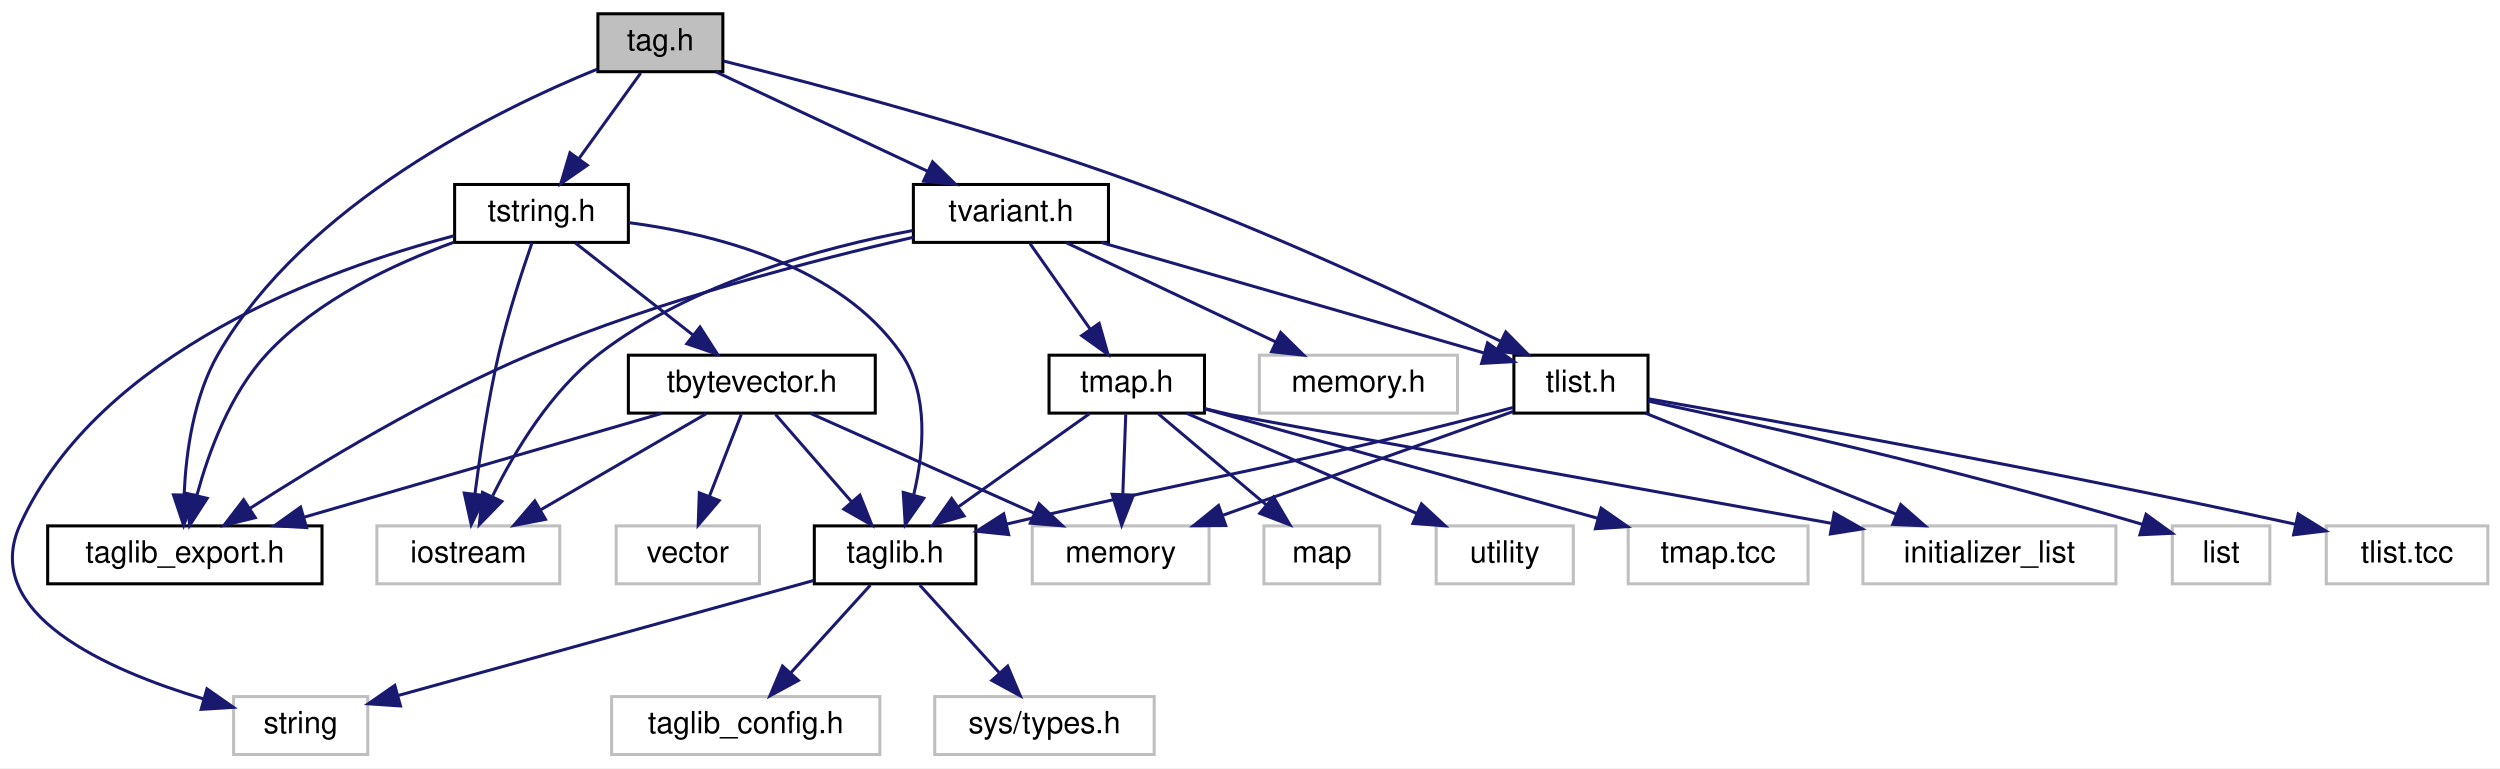
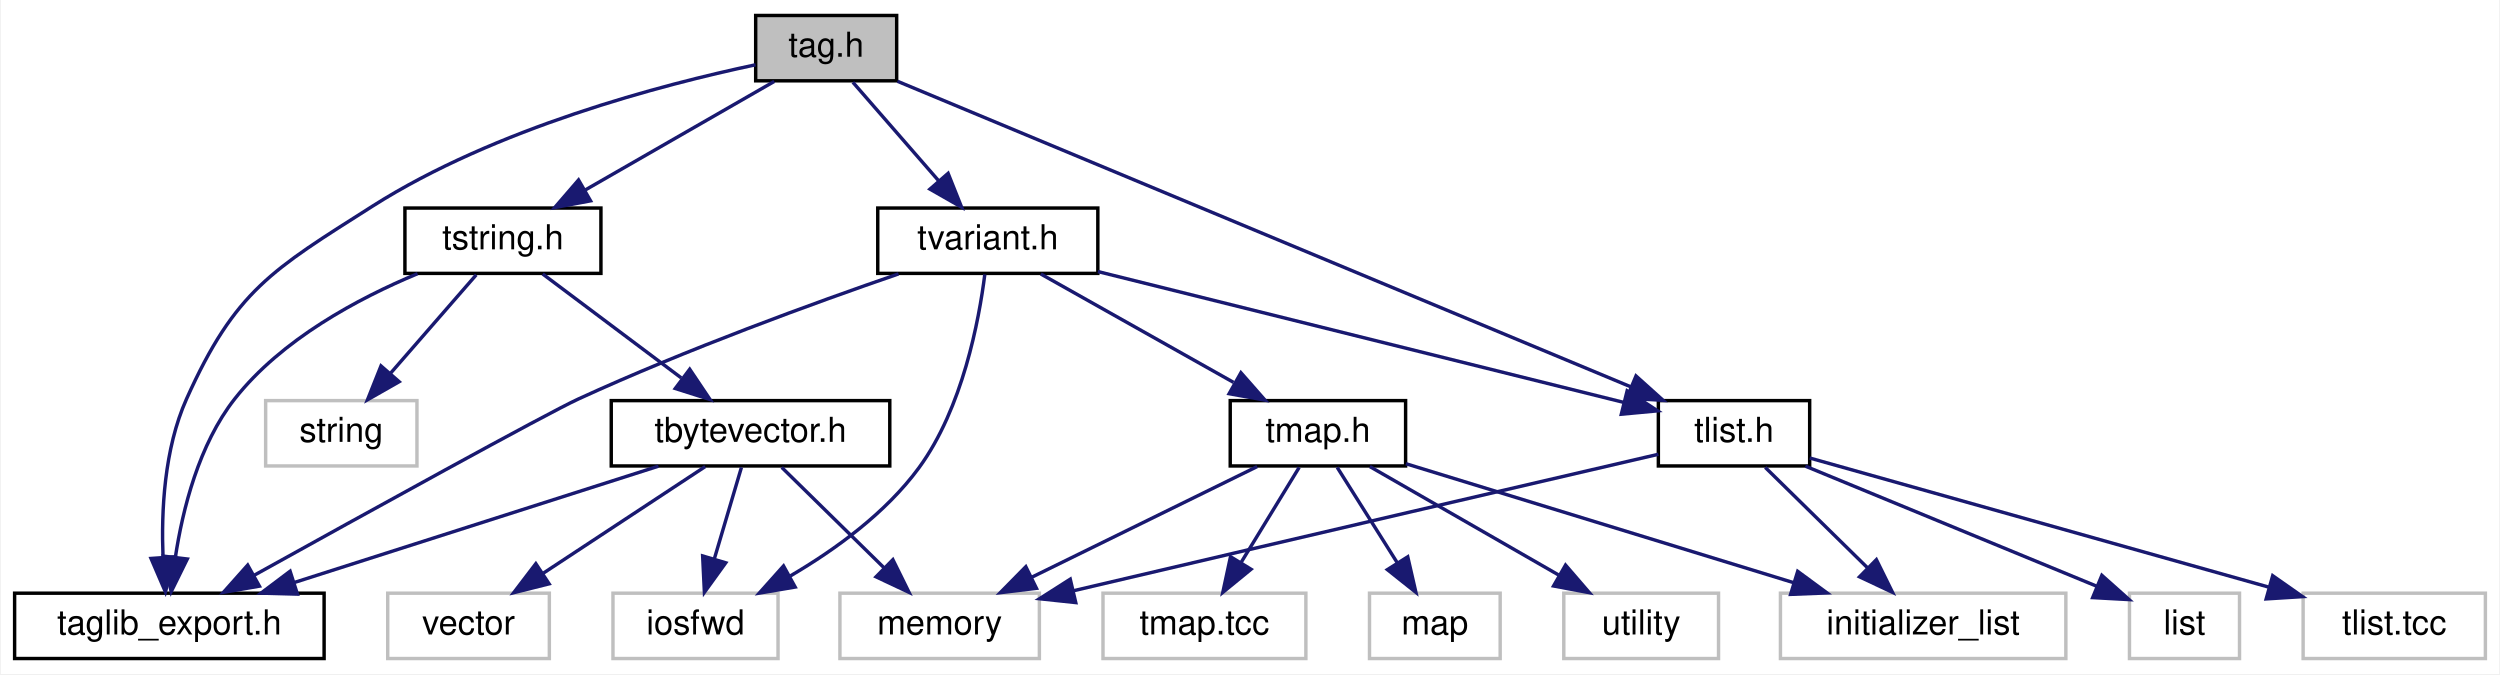
- <svg xmlns="http://www.w3.org/2000/svg" xmlns:xlink="http://www.w3.org/1999/xlink" width="820pt" height="252pt" viewBox="0.00 0.00 820.14 252.00">
-   <g id="graph0" class="graph" transform="scale(1 1) rotate(0) translate(4 248)">
-     <polygon fill="white" stroke="transparent" points="-4,4 -4,-248 816.14,-248 816.14,4 -4,4" />
+ <svg xmlns="http://www.w3.org/2000/svg" xmlns:xlink="http://www.w3.org/1999/xlink" width="727pt" height="196pt" viewBox="0.00 0.00 726.50 196.00">
+   <g id="graph0" class="graph" transform="scale(1 1) rotate(0) translate(4 192)">
+     <polygon fill="white" stroke="transparent" points="-4,4 -4,-192 722.5,-192 722.5,4 -4,4" />
    <g id="node1" class="node">
      <g id="a_node1">
        <a xlink:title=" ">
-           <polygon fill="#bfbfbf" stroke="black" points="192.14,-224.5 192.14,-243.5 233.14,-243.5 233.14,-224.5 192.14,-224.5" />
-           <text text-anchor="middle" x="212.64" y="-231.5" font-family="Helvetica,sans-Serif" font-size="10.00">tag.h</text>
+           <polygon fill="#bfbfbf" stroke="black" points="215.5,-168.5 215.5,-187.5 256.5,-187.5 256.5,-168.5 215.5,-168.5" />
+           <text text-anchor="middle" x="236" y="-175.5" font-family="Helvetica,sans-Serif" font-size="10.00">tag.h</text>
        </a>
      </g>
    </g>
    <g id="node2" class="node">
      <g id="a_node2">
        <a xlink:href="taglib__export_8h.html" target="_top" xlink:title=" ">
-           <polygon fill="white" stroke="black" points="11.64,-56.5 11.64,-75.5 101.64,-75.5 101.64,-56.5 11.64,-56.5" />
-           <text text-anchor="middle" x="56.64" y="-63.5" font-family="Helvetica,sans-Serif" font-size="10.00">taglib_export.h</text>
+           <polygon fill="white" stroke="black" points="0,-0.5 0,-19.5 90,-19.5 90,-0.5 0,-0.5" />
+           <text text-anchor="middle" x="45" y="-7.5" font-family="Helvetica,sans-Serif" font-size="10.00">taglib_export.h</text>
        </a>
      </g>
    </g>
    <g id="edge1" class="edge">
-       <path fill="none" stroke="midnightblue" d="M191.93,-225.34C159.14,-211.99 96.08,-181.12 67.64,-132 59.49,-117.92 57,-99.43 56.4,-85.77" />
-       <polygon fill="midnightblue" stroke="midnightblue" points="59.9,-85.58 56.25,-75.63 52.9,-85.68 59.9,-85.58" />
+       <path fill="none" stroke="midnightblue" d="M215.46,-173.16C188.31,-167.41 139.76,-154.72 104,-132 74.82,-113.46 64.16,-107.54 50,-76 43.48,-61.48 42.62,-43.3 43.16,-29.86" />
+       <polygon fill="midnightblue" stroke="midnightblue" points="46.65,-30.09 43.85,-19.87 39.67,-29.6 46.65,-30.09" />
    </g>
    <g id="node3" class="node">
      <g id="a_node3">
        <a xlink:href="tstring_8h.html" target="_top" xlink:title=" ">
-           <polygon fill="white" stroke="black" points="145.14,-168.5 145.14,-187.5 202.14,-187.5 202.14,-168.5 145.14,-168.5" />
-           <text text-anchor="middle" x="173.64" y="-175.5" font-family="Helvetica,sans-Serif" font-size="10.00">tstring.h</text>
+           <polygon fill="white" stroke="black" points="113.5,-112.5 113.5,-131.5 170.5,-131.5 170.5,-112.5 113.5,-112.5" />
+           <text text-anchor="middle" x="142" y="-119.5" font-family="Helvetica,sans-Serif" font-size="10.00">tstring.h</text>
        </a>
      </g>
    </g>
    <g id="edge2" class="edge">
-       <path fill="none" stroke="midnightblue" d="M206.2,-224.08C200.69,-216.46 192.61,-205.26 185.88,-195.94" />
-       <polygon fill="midnightblue" stroke="midnightblue" points="188.66,-193.81 179.96,-187.75 182.98,-197.91 188.66,-193.81" />
+       <path fill="none" stroke="midnightblue" d="M220.9,-168.32C206.1,-159.82 183.31,-146.73 166.02,-136.8" />
+       <polygon fill="midnightblue" stroke="midnightblue" points="167.48,-133.6 157.07,-131.65 163.99,-139.67 167.48,-133.6" />
+     </g>
+     <g id="node9" class="node">
+       <g id="a_node9">
+         <a xlink:href="tlist_8h.html" target="_top" xlink:title=" ">
+           <polygon fill="white" stroke="black" points="478,-56.5 478,-75.5 522,-75.5 522,-56.5 478,-56.5" />
+           <text text-anchor="middle" x="500" y="-63.5" font-family="Helvetica,sans-Serif" font-size="10.00">tlist.h</text>
+         </a>
+       </g>
+     </g>
+     <g id="edge10" class="edge">
+       <path fill="none" stroke="midnightblue" d="M256.72,-168.37C303.17,-149.01 415.85,-102.06 469.98,-79.51" />
+       <polygon fill="midnightblue" stroke="midnightblue" points="471.5,-82.67 479.38,-75.59 468.8,-76.21 471.5,-82.67" />
+     </g>
+     <g id="node13" class="node">
+       <g id="a_node13">
+         <a xlink:href="tvariant_8h.html" target="_top" xlink:title=" ">
+           <polygon fill="white" stroke="black" points="251,-112.5 251,-131.5 315,-131.5 315,-112.5 251,-112.5" />
+           <text text-anchor="middle" x="283" y="-119.5" font-family="Helvetica,sans-Serif" font-size="10.00">tvariant.h</text>
+         </a>
+       </g>
+     </g>
+     <g id="edge15" class="edge">
+       <path fill="none" stroke="midnightblue" d="M243.76,-168.08C250.54,-160.3 260.54,-148.8 268.76,-139.37" />
+       <polygon fill="midnightblue" stroke="midnightblue" points="271.46,-141.59 275.38,-131.75 266.18,-137 271.46,-141.59" />
+     </g>
+     <g id="edge9" class="edge">
+       <path fill="none" stroke="midnightblue" d="M117.17,-112.41C99.9,-105.22 77.62,-93.33 64,-76 53.57,-62.72 48.86,-43.89 46.74,-29.91" />
+       <polygon fill="midnightblue" stroke="midnightblue" points="50.21,-29.44 45.53,-19.94 43.26,-30.28 50.21,-29.44" />
+     </g>
+     <g id="node4" class="node">
+       <g id="a_node4">
+         <a xlink:title=" ">
+           <polygon fill="white" stroke="#bfbfbf" points="73,-56.5 73,-75.5 117,-75.5 117,-56.5 73,-56.5" />
+           <text text-anchor="middle" x="95" y="-63.5" font-family="Helvetica,sans-Serif" font-size="10.00">string</text>
+         </a>
+       </g>
+     </g>
+     <g id="edge3" class="edge">
+       <path fill="none" stroke="midnightblue" d="M134.24,-112.08C127.46,-104.3 117.46,-92.8 109.24,-83.37" />
+       <polygon fill="midnightblue" stroke="midnightblue" points="111.82,-81 102.62,-75.75 106.54,-85.59 111.82,-81" />
+     </g>
+     <g id="node5" class="node">
+       <g id="a_node5">
+         <a xlink:href="tbytevector_8h.html" target="_top" xlink:title=" ">
+           <polygon fill="white" stroke="black" points="173.5,-56.5 173.5,-75.5 254.5,-75.5 254.5,-56.5 173.5,-56.5" />
+           <text text-anchor="middle" x="214" y="-63.5" font-family="Helvetica,sans-Serif" font-size="10.00">tbytevector.h</text>
+         </a>
+       </g>
+     </g>
+     <g id="edge4" class="edge">
+       <path fill="none" stroke="midnightblue" d="M153.57,-112.32C164.42,-104.18 180.88,-91.84 193.88,-82.09" />
+       <polygon fill="midnightblue" stroke="midnightblue" points="196.32,-84.63 202.22,-75.83 192.12,-79.03 196.32,-84.63" />
+     </g>
+     <g id="edge8" class="edge">
+       <path fill="none" stroke="midnightblue" d="M187.22,-56.44C158.67,-47.32 113.27,-32.81 81.46,-22.65" />
+       <polygon fill="midnightblue" stroke="midnightblue" points="82.24,-19.23 71.65,-19.52 80.11,-25.89 82.24,-19.23" />
+     </g>
+     <g id="node6" class="node">
+       <g id="a_node6">
+         <a xlink:title=" ">
+           <polygon fill="white" stroke="#bfbfbf" points="240,-0.5 240,-19.5 298,-19.5 298,-0.5 240,-0.5" />
+           <text text-anchor="middle" x="269" y="-7.5" font-family="Helvetica,sans-Serif" font-size="10.00">memory</text>
+         </a>
+       </g>
+     </g>
+     <g id="edge5" class="edge">
+       <path fill="none" stroke="midnightblue" d="M223.08,-56.08C231.17,-48.14 243.2,-36.34 252.91,-26.8" />
+       <polygon fill="midnightblue" stroke="midnightblue" points="255.4,-29.25 260.09,-19.75 250.5,-24.26 255.4,-29.25" />
+     </g>
+     <g id="node7" class="node">
+       <g id="a_node7">
+         <a xlink:title=" ">
+           <polygon fill="white" stroke="#bfbfbf" points="108.5,-0.5 108.5,-19.5 155.5,-19.5 155.5,-0.5 108.5,-0.5" />
+           <text text-anchor="middle" x="132" y="-7.5" font-family="Helvetica,sans-Serif" font-size="10.00">vector</text>
+         </a>
+       </g>
+     </g>
+     <g id="edge6" class="edge">
+       <path fill="none" stroke="midnightblue" d="M200.83,-56.32C188.15,-47.98 168.77,-35.21 153.79,-25.35" />
+       <polygon fill="midnightblue" stroke="midnightblue" points="155.42,-22.23 145.14,-19.65 151.57,-28.08 155.42,-22.23" />
+     </g>
+     <g id="node8" class="node">
+       <g id="a_node8">
+         <a xlink:title=" ">
+           <polygon fill="white" stroke="#bfbfbf" points="174,-0.5 174,-19.5 222,-19.5 222,-0.5 174,-0.5" />
+           <text text-anchor="middle" x="198" y="-7.5" font-family="Helvetica,sans-Serif" font-size="10.00">iosfwd</text>
+         </a>
+       </g>
+     </g>
+     <g id="edge7" class="edge">
+       <path fill="none" stroke="midnightblue" d="M211.36,-56.08C209.21,-48.85 206.12,-38.41 203.45,-29.4" />
+       <polygon fill="midnightblue" stroke="midnightblue" points="206.79,-28.34 200.59,-19.75 200.08,-30.33 206.79,-28.34" />
+     </g>
+     <g id="edge13" class="edge">
+       <path fill="none" stroke="midnightblue" d="M478,-59.9C443.84,-51.97 375.74,-36.14 308.03,-20.24" />
+       <polygon fill="midnightblue" stroke="midnightblue" points="308.58,-16.77 298.04,-17.89 306.98,-23.58 308.58,-16.77" />
+     </g>
+     <g id="node10" class="node">
+       <g id="a_node10">
+         <a xlink:title=" ">
+           <polygon fill="white" stroke="#bfbfbf" points="615,-0.5 615,-19.5 647,-19.5 647,-0.5 615,-0.5" />
+           <text text-anchor="middle" x="631" y="-7.5" font-family="Helvetica,sans-Serif" font-size="10.00">list</text>
+         </a>
+       </g>
+     </g>
+     <g id="edge11" class="edge">
+       <path fill="none" stroke="midnightblue" d="M520.76,-56.44C543.71,-46.98 580.71,-31.73 605.43,-21.54" />
+       <polygon fill="midnightblue" stroke="midnightblue" points="606.97,-24.69 614.88,-17.64 604.3,-18.22 606.97,-24.69" />
+     </g>
+     <g id="node11" class="node">
+       <g id="a_node11">
+         <a xlink:title=" ">
+           <polygon fill="white" stroke="#bfbfbf" points="513.5,-0.5 513.5,-19.5 596.5,-19.5 596.5,-0.5 513.5,-0.5" />
+           <text text-anchor="middle" x="555" y="-7.5" font-family="Helvetica,sans-Serif" font-size="10.00">initializer_list</text>
+         </a>
+       </g>
+     </g>
+     <g id="edge12" class="edge">
+       <path fill="none" stroke="midnightblue" d="M509.08,-56.08C517.17,-48.14 529.2,-36.34 538.91,-26.8" />
+       <polygon fill="midnightblue" stroke="midnightblue" points="541.4,-29.25 546.09,-19.75 536.5,-24.26 541.4,-29.25" />
    </g>
    <g id="node12" class="node">
      <g id="a_node12">
-         <a xlink:href="tlist_8h.html" target="_top" xlink:title=" ">
-           <polygon fill="white" stroke="black" points="492.64,-112.5 492.64,-131.5 536.64,-131.5 536.64,-112.5 492.64,-112.5" />
-           <text text-anchor="middle" x="514.64" y="-119.5" font-family="Helvetica,sans-Serif" font-size="10.00">tlist.h</text>
-         </a>
-       </g>
+         <a xlink:title=" ">
+           <polygon fill="white" stroke="#bfbfbf" points="665.5,-0.5 665.5,-19.5 718.5,-19.5 718.5,-0.5 665.5,-0.5" />
+           <text text-anchor="middle" x="692" y="-7.5" font-family="Helvetica,sans-Serif" font-size="10.00">tlist.tcc</text>
+         </a>
+       </g>
+     </g>
+     <g id="edge14" class="edge">
+       <path fill="none" stroke="midnightblue" d="M522.02,-58.81C554.65,-49.63 616.18,-32.32 655.58,-21.24" />
+       <polygon fill="midnightblue" stroke="midnightblue" points="656.65,-24.58 665.33,-18.5 654.75,-17.84 656.65,-24.58" />
+     </g>
+     <g id="edge24" class="edge">
+       <path fill="none" stroke="midnightblue" d="M257.04,-112.35C232.65,-103.95 195.31,-90.39 164,-76 154.56,-71.66 101.53,-42.39 69.53,-24.64" />
+       <polygon fill="midnightblue" stroke="midnightblue" points="71.18,-21.55 60.73,-19.75 67.78,-27.67 71.18,-21.55" />
    </g>
    <g id="edge16" class="edge">
-       <path fill="none" stroke="midnightblue" d="M233.38,-227.99C263.54,-220.49 321.11,-205.34 368.64,-188 411.5,-172.36 459.53,-150 488.41,-136" />
-       <polygon fill="midnightblue" stroke="midnightblue" points="489.98,-139.13 497.43,-131.6 486.91,-132.84 489.98,-139.13" />
+       <path fill="none" stroke="midnightblue" d="M282.13,-112.19C280.45,-98.88 275.69,-73.34 263,-56 253.35,-42.81 238.61,-32.15 225.6,-24.53" />
+       <polygon fill="midnightblue" stroke="midnightblue" points="226.98,-21.29 216.54,-19.52 223.6,-27.42 226.98,-21.29" />
+     </g>
+     <g id="edge17" class="edge">
+       <path fill="none" stroke="midnightblue" d="M315.02,-113.03C356.1,-102.81 426.95,-85.18 468.02,-74.96" />
+       <polygon fill="midnightblue" stroke="midnightblue" points="468.92,-78.34 477.78,-72.53 467.23,-71.55 468.92,-78.34" />
+     </g>
+     <g id="node14" class="node">
+       <g id="a_node14">
+         <a xlink:href="tmap_8h.html" target="_top" xlink:title=" ">
+           <polygon fill="white" stroke="black" points="353.5,-56.5 353.5,-75.5 404.5,-75.5 404.5,-56.5 353.5,-56.5" />
+           <text text-anchor="middle" x="379" y="-63.5" font-family="Helvetica,sans-Serif" font-size="10.00">tmap.h</text>
+         </a>
+       </g>
+     </g>
+     <g id="edge18" class="edge">
+       <path fill="none" stroke="midnightblue" d="M298.42,-112.32C313.54,-103.82 336.82,-90.73 354.47,-80.8" />
+       <polygon fill="midnightblue" stroke="midnightblue" points="356.61,-83.61 363.61,-75.65 353.18,-77.51 356.61,-83.61" />
+     </g>
+     <g id="edge20" class="edge">
+       <path fill="none" stroke="midnightblue" d="M361.33,-56.32C343.61,-47.62 316.1,-34.12 295.71,-24.11" />
+       <polygon fill="midnightblue" stroke="midnightblue" points="297.15,-20.92 286.63,-19.65 294.06,-27.2 297.15,-20.92" />
+     </g>
+     <g id="edge21" class="edge">
+       <path fill="none" stroke="midnightblue" d="M404.59,-57.15C434.27,-48.04 483.45,-32.95 517.46,-22.52" />
+       <polygon fill="midnightblue" stroke="midnightblue" points="518.52,-25.85 527.05,-19.58 516.46,-19.16 518.52,-25.85" />
+     </g>
+     <g id="node15" class="node">
+       <g id="a_node15">
+         <a xlink:title=" ">
+           <polygon fill="white" stroke="#bfbfbf" points="394,-0.5 394,-19.5 432,-19.5 432,-0.5 394,-0.5" />
+           <text text-anchor="middle" x="413" y="-7.5" font-family="Helvetica,sans-Serif" font-size="10.00">map</text>
+         </a>
+       </g>
+     </g>
+     <g id="edge19" class="edge">
+       <path fill="none" stroke="midnightblue" d="M384.61,-56.08C389.37,-48.53 396.32,-37.49 402.15,-28.23" />
+       <polygon fill="midnightblue" stroke="midnightblue" points="405.12,-30.08 407.49,-19.75 399.2,-26.35 405.12,-30.08" />
    </g>
    <g id="node16" class="node">
      <g id="a_node16">
-         <a xlink:href="tvariant_8h.html" target="_top" xlink:title=" ">
-           <polygon fill="white" stroke="black" points="295.64,-168.5 295.64,-187.5 359.64,-187.5 359.64,-168.5 295.64,-168.5" />
-           <text text-anchor="middle" x="327.64" y="-175.5" font-family="Helvetica,sans-Serif" font-size="10.00">tvariant.h</text>
+         <a xlink:title=" ">
+           <polygon fill="white" stroke="#bfbfbf" points="450.5,-0.5 450.5,-19.5 495.5,-19.5 495.5,-0.5 450.5,-0.5" />
+           <text text-anchor="middle" x="473" y="-7.5" font-family="Helvetica,sans-Serif" font-size="10.00">utility</text>
        </a>
      </g>
    </g>
    <g id="edge22" class="edge">
-       <path fill="none" stroke="midnightblue" d="M230.87,-224.44C249.54,-215.68 278.8,-201.94 300.26,-191.86" />
-       <polygon fill="midnightblue" stroke="midnightblue" points="301.94,-194.93 309.51,-187.52 298.97,-188.6 301.94,-194.93" />
-     </g>
-     <g id="edge14" class="edge">
-       <path fill="none" stroke="midnightblue" d="M144.81,-168.52C125.31,-161.5 100.2,-149.76 83.64,-132 71.54,-119.02 64.48,-99.86 60.64,-85.7" />
-       <polygon fill="midnightblue" stroke="midnightblue" points="63.96,-84.53 58.21,-75.63 57.15,-86.17 63.96,-84.53" />
-     </g>
-     <g id="node4" class="node">
-       <g id="a_node4">
-         <a xlink:title=" ">
-           <polygon fill="white" stroke="#bfbfbf" points="119.64,-56.5 119.64,-75.5 179.64,-75.5 179.64,-56.5 119.64,-56.5" />
-           <text text-anchor="middle" x="149.64" y="-63.5" font-family="Helvetica,sans-Serif" font-size="10.00">iostream</text>
-         </a>
-       </g>
-     </g>
-     <g id="edge3" class="edge">
-       <path fill="none" stroke="midnightblue" d="M170.57,-168.48C167.44,-159.5 162.63,-144.91 159.64,-132 156.1,-116.69 153.48,-99.04 151.81,-86.01" />
-       <polygon fill="midnightblue" stroke="midnightblue" points="155.26,-85.42 150.59,-75.91 148.31,-86.26 155.26,-85.42" />
-     </g>
-     <g id="node5" class="node">
-       <g id="a_node5">
-         <a xlink:title=" ">
-           <polygon fill="white" stroke="#bfbfbf" points="72.64,-0.5 72.64,-19.5 116.64,-19.5 116.64,-0.5 72.64,-0.5" />
-           <text text-anchor="middle" x="94.64" y="-7.5" font-family="Helvetica,sans-Serif" font-size="10.00">string</text>
-         </a>
-       </g>
-     </g>
-     <g id="edge4" class="edge">
-       <path fill="none" stroke="midnightblue" d="M144.91,-170.68C103.36,-159.73 28.65,-132.73 2.64,-76 -10.78,-46.72 31.14,-28.22 62.75,-18.74" />
-       <polygon fill="midnightblue" stroke="midnightblue" points="63.89,-22.05 72.57,-15.97 61.99,-15.31 63.89,-22.05" />
-     </g>
-     <g id="node6" class="node">
-       <g id="a_node6">
-         <a xlink:href="tbytevector_8h.html" target="_top" xlink:title=" ">
-           <polygon fill="white" stroke="black" points="202.14,-112.5 202.14,-131.5 283.14,-131.5 283.14,-112.5 202.14,-112.5" />
-           <text text-anchor="middle" x="242.64" y="-119.5" font-family="Helvetica,sans-Serif" font-size="10.00">tbytevector.h</text>
-         </a>
-       </g>
-     </g>
-     <g id="edge5" class="edge">
-       <path fill="none" stroke="midnightblue" d="M184.73,-168.32C195.13,-160.18 210.9,-147.84 223.37,-138.09" />
-       <polygon fill="midnightblue" stroke="midnightblue" points="225.64,-140.75 231.36,-131.83 221.32,-135.24 225.64,-140.75" />
-     </g>
-     <g id="node9" class="node">
-       <g id="a_node9">
-         <a xlink:href="taglib_8h.html" target="_top" xlink:title=" ">
-           <polygon fill="white" stroke="black" points="263.14,-56.5 263.14,-75.5 316.14,-75.5 316.14,-56.5 263.14,-56.5" />
-           <text text-anchor="middle" x="289.64" y="-63.5" font-family="Helvetica,sans-Serif" font-size="10.00">taglib.h</text>
-         </a>
-       </g>
-     </g>
-     <g id="edge15" class="edge">
-       <path fill="none" stroke="midnightblue" d="M202.32,-174.98C230.37,-171.31 271.68,-160.98 291.64,-132 300.84,-118.65 299.09,-99.82 295.78,-85.86" />
-       <polygon fill="midnightblue" stroke="midnightblue" points="299.06,-84.58 292.97,-75.91 292.32,-86.49 299.06,-84.58" />
-     </g>
-     <g id="edge13" class="edge">
-       <path fill="none" stroke="midnightblue" d="M213.17,-112.44C181.47,-103.24 130.91,-88.56 95.87,-78.39" />
-       <polygon fill="midnightblue" stroke="midnightblue" points="96.56,-74.94 85.98,-75.52 94.61,-81.67 96.56,-74.94" />
-     </g>
-     <g id="edge6" class="edge">
-       <path fill="none" stroke="midnightblue" d="M227.7,-112.32C213.06,-103.82 190.51,-90.73 173.41,-80.8" />
-       <polygon fill="midnightblue" stroke="midnightblue" points="174.95,-77.65 164.55,-75.65 171.44,-83.7 174.95,-77.65" />
-     </g>
-     <g id="node7" class="node">
-       <g id="a_node7">
-         <a xlink:title=" ">
-           <polygon fill="white" stroke="#bfbfbf" points="334.64,-56.5 334.64,-75.5 392.64,-75.5 392.64,-56.5 334.64,-56.5" />
-           <text text-anchor="middle" x="363.64" y="-63.5" font-family="Helvetica,sans-Serif" font-size="10.00">memory</text>
-         </a>
-       </g>
-     </g>
-     <g id="edge7" class="edge">
-       <path fill="none" stroke="midnightblue" d="M261.82,-112.44C281.55,-103.64 312.53,-89.81 335.14,-79.72" />
-       <polygon fill="midnightblue" stroke="midnightblue" points="336.85,-82.79 344.56,-75.52 334,-76.4 336.85,-82.79" />
-     </g>
-     <g id="node8" class="node">
-       <g id="a_node8">
-         <a xlink:title=" ">
-           <polygon fill="white" stroke="#bfbfbf" points="198.14,-56.5 198.14,-75.5 245.14,-75.5 245.14,-56.5 198.14,-56.5" />
-           <text text-anchor="middle" x="221.64" y="-63.5" font-family="Helvetica,sans-Serif" font-size="10.00">vector</text>
-         </a>
-       </g>
-     </g>
-     <g id="edge8" class="edge">
-       <path fill="none" stroke="midnightblue" d="M239.18,-112.08C236.33,-104.77 232.21,-94.18 228.68,-85.1" />
-       <polygon fill="midnightblue" stroke="midnightblue" points="231.93,-83.8 225.05,-75.75 225.41,-86.34 231.93,-83.8" />
-     </g>
-     <g id="edge9" class="edge">
-       <path fill="none" stroke="midnightblue" d="M250.4,-112.08C257.18,-104.3 267.19,-92.8 275.4,-83.37" />
-       <polygon fill="midnightblue" stroke="midnightblue" points="278.1,-85.59 282.03,-75.75 272.82,-81 278.1,-85.59" />
-     </g>
-     <g id="edge12" class="edge">
-       <path fill="none" stroke="midnightblue" d="M262.94,-57.6C227.47,-47.78 164.88,-30.45 126.84,-19.92" />
-       <polygon fill="midnightblue" stroke="midnightblue" points="127.38,-16.43 116.81,-17.14 125.51,-23.18 127.38,-16.43" />
-     </g>
-     <g id="node10" class="node">
-       <g id="a_node10">
-         <a xlink:title=" ">
-           <polygon fill="white" stroke="#bfbfbf" points="196.64,-0.5 196.64,-19.5 284.64,-19.5 284.64,-0.5 196.64,-0.5" />
-           <text text-anchor="middle" x="240.64" y="-7.5" font-family="Helvetica,sans-Serif" font-size="10.00">taglib_config.h</text>
-         </a>
-       </g>
-     </g>
-     <g id="edge10" class="edge">
-       <path fill="none" stroke="midnightblue" d="M281.55,-56.08C274.49,-48.3 264.06,-36.8 255.49,-27.37" />
-       <polygon fill="midnightblue" stroke="midnightblue" points="257.9,-24.8 248.58,-19.75 252.71,-29.51 257.9,-24.8" />
-     </g>
-     <g id="node11" class="node">
-       <g id="a_node11">
-         <a xlink:title=" ">
-           <polygon fill="white" stroke="#bfbfbf" points="302.64,-0.5 302.64,-19.5 374.64,-19.5 374.64,-0.5 302.64,-0.5" />
-           <text text-anchor="middle" x="338.64" y="-7.5" font-family="Helvetica,sans-Serif" font-size="10.00">sys/types.h</text>
-         </a>
-       </g>
-     </g>
-     <g id="edge11" class="edge">
-       <path fill="none" stroke="midnightblue" d="M297.73,-56.08C304.8,-48.3 315.23,-36.8 323.79,-27.37" />
-       <polygon fill="midnightblue" stroke="midnightblue" points="326.57,-29.51 330.7,-19.75 321.39,-24.8 326.57,-29.51" />
-     </g>
-     <g id="edge19" class="edge">
-       <path fill="none" stroke="midnightblue" d="M492.36,-113.03C467.27,-104.06 426.2,-89.37 397.22,-79.01" />
-       <polygon fill="midnightblue" stroke="midnightblue" points="398.11,-75.61 387.51,-75.54 395.75,-82.2 398.11,-75.61" />
-     </g>
-     <g id="edge20" class="edge">
-       <path fill="none" stroke="midnightblue" d="M492.34,-114.35C489.42,-113.54 486.46,-112.73 483.64,-112 416.92,-94.73 397.36,-92.87 326.26,-76.1" />
-       <polygon fill="midnightblue" stroke="midnightblue" points="326.9,-72.65 316.36,-73.75 325.28,-79.46 326.9,-72.65" />
-     </g>
-     <g id="node13" class="node">
-       <g id="a_node13">
-         <a xlink:title=" ">
-           <polygon fill="white" stroke="#bfbfbf" points="708.64,-56.5 708.64,-75.5 740.64,-75.5 740.64,-56.5 708.64,-56.5" />
-           <text text-anchor="middle" x="724.64" y="-63.5" font-family="Helvetica,sans-Serif" font-size="10.00">list</text>
-         </a>
-       </g>
-     </g>
-     <g id="edge17" class="edge">
-       <path fill="none" stroke="midnightblue" d="M536.78,-116.42C569.99,-109.38 634.82,-94.96 698.75,-76.02" />
-       <polygon fill="midnightblue" stroke="midnightblue" points="700.02,-79.29 708.59,-73.07 698.01,-72.59 700.02,-79.29" />
-     </g>
-     <g id="node14" class="node">
-       <g id="a_node14">
-         <a xlink:title=" ">
-           <polygon fill="white" stroke="#bfbfbf" points="607.14,-56.5 607.14,-75.5 690.14,-75.5 690.14,-56.5 607.14,-56.5" />
-           <text text-anchor="middle" x="648.64" y="-63.5" font-family="Helvetica,sans-Serif" font-size="10.00">initializer_list</text>
-         </a>
-       </g>
-     </g>
-     <g id="edge18" class="edge">
-       <path fill="none" stroke="midnightblue" d="M535.88,-112.44C558.03,-103.52 592.96,-89.44 618.08,-79.32" />
-       <polygon fill="midnightblue" stroke="midnightblue" points="619.54,-82.5 627.51,-75.52 616.93,-76.01 619.54,-82.5" />
-     </g>
-     <g id="node15" class="node">
-       <g id="a_node15">
-         <a xlink:title=" ">
-           <polygon fill="white" stroke="#bfbfbf" points="759.14,-56.5 759.14,-75.5 812.14,-75.5 812.14,-56.5 759.14,-56.5" />
-           <text text-anchor="middle" x="785.64" y="-63.5" font-family="Helvetica,sans-Serif" font-size="10.00">tlist.tcc</text>
-         </a>
-       </g>
-     </g>
-     <g id="edge21" class="edge">
-       <path fill="none" stroke="midnightblue" d="M536.76,-117.19C576.92,-110.18 664.73,-94.44 748.96,-76.05" />
-       <polygon fill="midnightblue" stroke="midnightblue" points="749.93,-79.42 758.95,-73.85 748.43,-72.58 749.93,-79.42" />
-     </g>
-     <g id="edge33" class="edge">
-       <path fill="none" stroke="midnightblue" d="M295.61,-170.19C263.33,-162.79 212.45,-149.61 170.64,-132 136.84,-117.76 100.47,-95.72 78.12,-81.33" />
-       <polygon fill="midnightblue" stroke="midnightblue" points="79.74,-78.21 69.46,-75.67 75.92,-84.07 79.74,-78.21" />
-     </g>
-     <g id="edge24" class="edge">
-       <path fill="none" stroke="midnightblue" d="M295.38,-172.39C266.11,-166.88 223.03,-155.3 192.64,-132 176.74,-119.81 164.85,-99.98 157.65,-85.42" />
-       <polygon fill="midnightblue" stroke="midnightblue" points="160.63,-83.53 153.25,-75.94 154.28,-86.48 160.63,-83.53" />
-     </g>
-     <g id="edge25" class="edge">
-       <path fill="none" stroke="midnightblue" d="M357.26,-168.47C386.69,-160 433.35,-146.55 482.72,-132.26" />
-       <polygon fill="midnightblue" stroke="midnightblue" points="484,-135.54 492.63,-129.4 482.05,-128.81 484,-135.54" />
+       <path fill="none" stroke="midnightblue" d="M394.1,-56.32C408.9,-47.82 431.69,-34.73 448.98,-24.8" />
+       <polygon fill="midnightblue" stroke="midnightblue" points="451.01,-27.67 457.93,-19.65 447.52,-21.6 451.01,-27.67" />
    </g>
    <g id="node17" class="node">
      <g id="a_node17">
        <a xlink:title=" ">
-           <polygon fill="white" stroke="#bfbfbf" points="409.14,-112.5 409.14,-131.5 474.14,-131.5 474.14,-112.5 409.14,-112.5" />
-           <text text-anchor="middle" x="441.64" y="-119.5" font-family="Helvetica,sans-Serif" font-size="10.00">memory.h</text>
+           <polygon fill="white" stroke="#bfbfbf" points="316.5,-0.5 316.5,-19.5 375.5,-19.5 375.5,-0.5 316.5,-0.5" />
+           <text text-anchor="middle" x="346" y="-7.5" font-family="Helvetica,sans-Serif" font-size="10.00">tmap.tcc</text>
        </a>
      </g>
    </g>
    <g id="edge23" class="edge">
-       <path fill="none" stroke="midnightblue" d="M345.71,-168.44C364.22,-159.68 393.22,-145.94 414.5,-135.86" />
-       <polygon fill="midnightblue" stroke="midnightblue" points="416.13,-138.96 423.66,-131.52 413.13,-132.63 416.13,-138.96" />
-     </g>
-     <g id="node18" class="node">
-       <g id="a_node18">
-         <a xlink:href="tmap_8h.html" target="_top" xlink:title=" ">
-           <polygon fill="white" stroke="black" points="340.14,-112.5 340.14,-131.5 391.14,-131.5 391.14,-112.5 340.14,-112.5" />
-           <text text-anchor="middle" x="365.64" y="-119.5" font-family="Helvetica,sans-Serif" font-size="10.00">tmap.h</text>
-         </a>
-       </g>
-     </g>
-     <g id="edge26" class="edge">
-       <path fill="none" stroke="midnightblue" d="M333.92,-168.08C339.29,-160.46 347.16,-149.26 353.72,-139.94" />
-       <polygon fill="midnightblue" stroke="midnightblue" points="356.59,-141.94 359.49,-131.75 350.87,-137.91 356.59,-141.94" />
-     </g>
-     <g id="edge28" class="edge">
-       <path fill="none" stroke="midnightblue" d="M365.31,-112.08C365.05,-105.01 364.68,-94.86 364.35,-85.99" />
-       <polygon fill="midnightblue" stroke="midnightblue" points="367.84,-85.61 363.97,-75.75 360.84,-85.87 367.84,-85.61" />
-     </g>
-     <g id="edge31" class="edge">
-       <path fill="none" stroke="midnightblue" d="M353.43,-112.32C341.87,-104.11 324.27,-91.6 310.48,-81.81" />
-       <polygon fill="midnightblue" stroke="midnightblue" points="312.26,-78.77 302.08,-75.83 308.2,-84.48 312.26,-78.77" />
-     </g>
-     <g id="edge29" class="edge">
-       <path fill="none" stroke="midnightblue" d="M391.21,-114C394.05,-113.29 396.9,-112.61 399.64,-112 402.06,-111.46 524.37,-89.4 596.64,-76.37" />
-       <polygon fill="midnightblue" stroke="midnightblue" points="597.7,-79.74 606.92,-74.52 596.46,-72.85 597.7,-79.74" />
-     </g>
-     <g id="node19" class="node">
-       <g id="a_node19">
-         <a xlink:title=" ">
-           <polygon fill="white" stroke="#bfbfbf" points="410.64,-56.5 410.64,-75.5 448.64,-75.5 448.64,-56.5 410.64,-56.5" />
-           <text text-anchor="middle" x="429.64" y="-63.5" font-family="Helvetica,sans-Serif" font-size="10.00">map</text>
-         </a>
-       </g>
-     </g>
-     <g id="edge27" class="edge">
-       <path fill="none" stroke="midnightblue" d="M375.93,-112.32C385.48,-104.26 399.92,-92.08 411.43,-82.37" />
-       <polygon fill="midnightblue" stroke="midnightblue" points="413.79,-84.96 419.17,-75.83 409.27,-79.61 413.79,-84.96" />
-     </g>
-     <g id="node20" class="node">
-       <g id="a_node20">
-         <a xlink:title=" ">
-           <polygon fill="white" stroke="#bfbfbf" points="467.14,-56.5 467.14,-75.5 512.14,-75.5 512.14,-56.5 467.14,-56.5" />
-           <text text-anchor="middle" x="489.64" y="-63.5" font-family="Helvetica,sans-Serif" font-size="10.00">utility</text>
-         </a>
-       </g>
-     </g>
-     <g id="edge30" class="edge">
-       <path fill="none" stroke="midnightblue" d="M385.29,-112.44C405.61,-103.6 437.55,-89.69 460.74,-79.59" />
-       <polygon fill="midnightblue" stroke="midnightblue" points="462.32,-82.72 470.09,-75.52 459.52,-76.3 462.32,-82.72" />
-     </g>
-     <g id="node21" class="node">
-       <g id="a_node21">
-         <a xlink:title=" ">
-           <polygon fill="white" stroke="#bfbfbf" points="530.14,-56.5 530.14,-75.5 589.14,-75.5 589.14,-56.5 530.14,-56.5" />
-           <text text-anchor="middle" x="559.64" y="-63.5" font-family="Helvetica,sans-Serif" font-size="10.00">tmap.tcc</text>
-         </a>
-       </g>
-     </g>
-     <g id="edge32" class="edge">
-       <path fill="none" stroke="midnightblue" d="M391.41,-113.83C424.33,-104.66 481.66,-88.71 520.13,-78" />
-       <polygon fill="midnightblue" stroke="midnightblue" points="521.26,-81.32 529.96,-75.26 519.39,-74.57 521.26,-81.32" />
+       <path fill="none" stroke="midnightblue" d="M373.55,-56.08C368.99,-48.61 362.33,-37.72 356.71,-28.52" />
+       <polygon fill="midnightblue" stroke="midnightblue" points="359.55,-26.46 351.35,-19.75 353.58,-30.11 359.55,-26.46" />
    </g>
  </g>
</svg>
